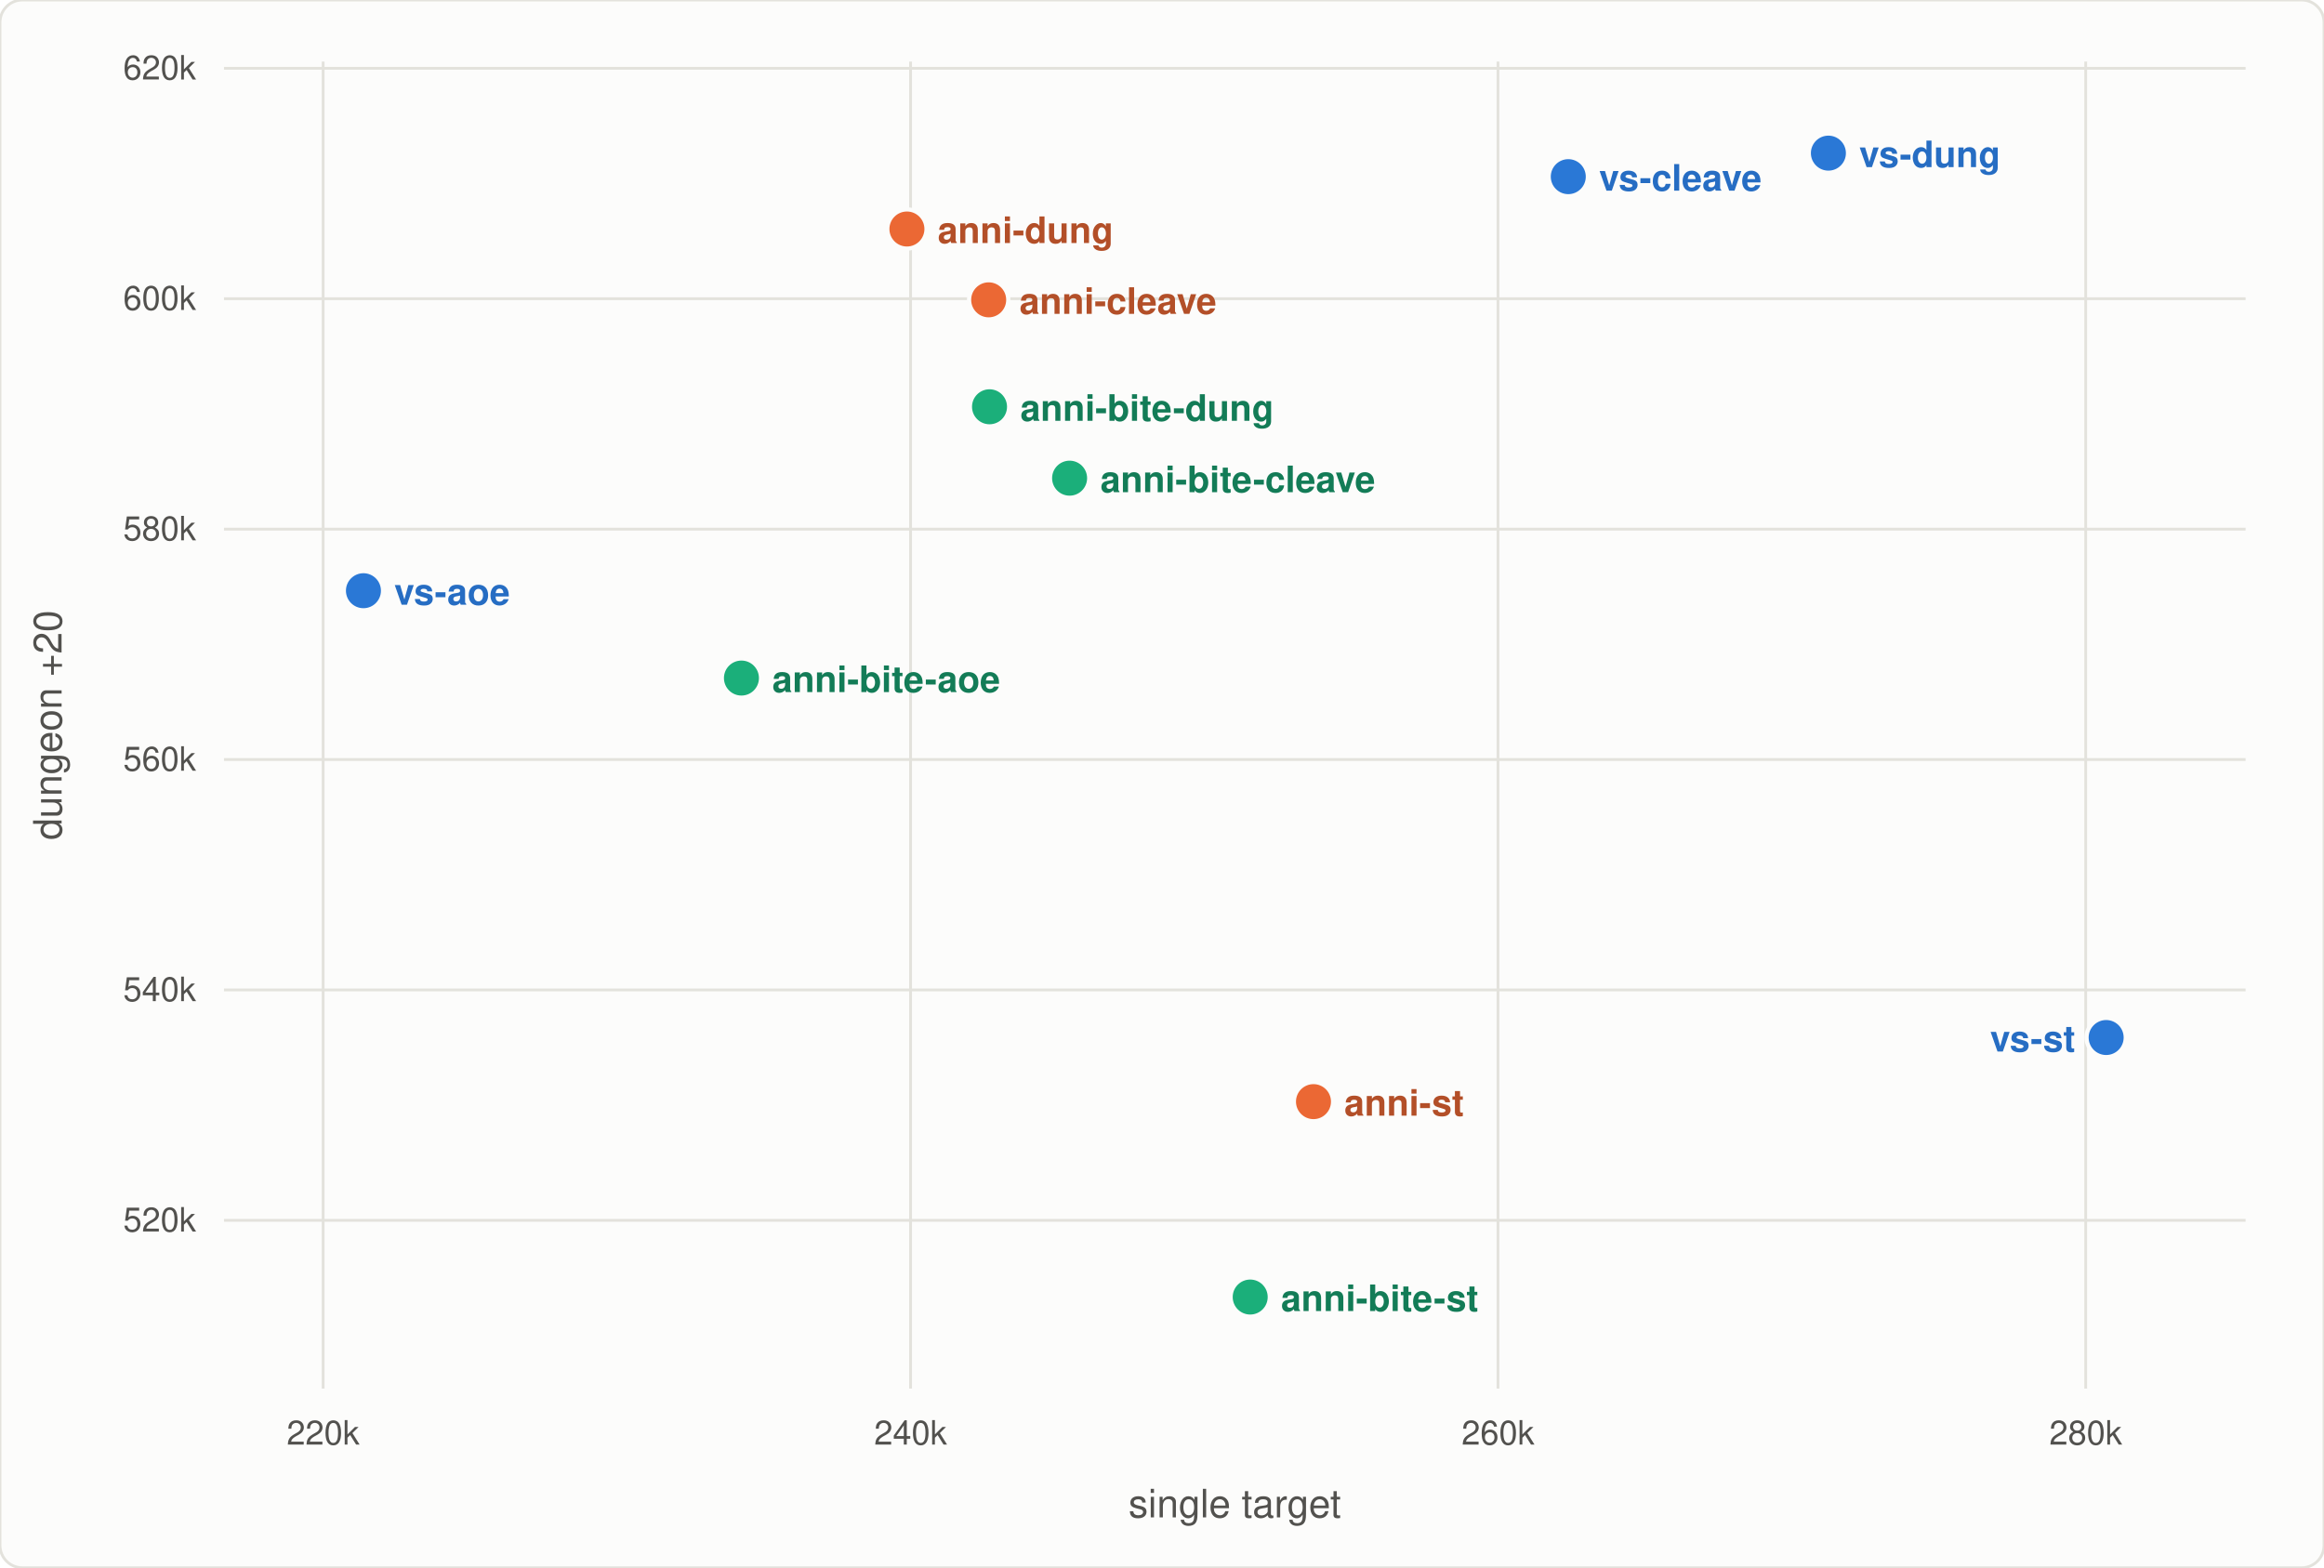
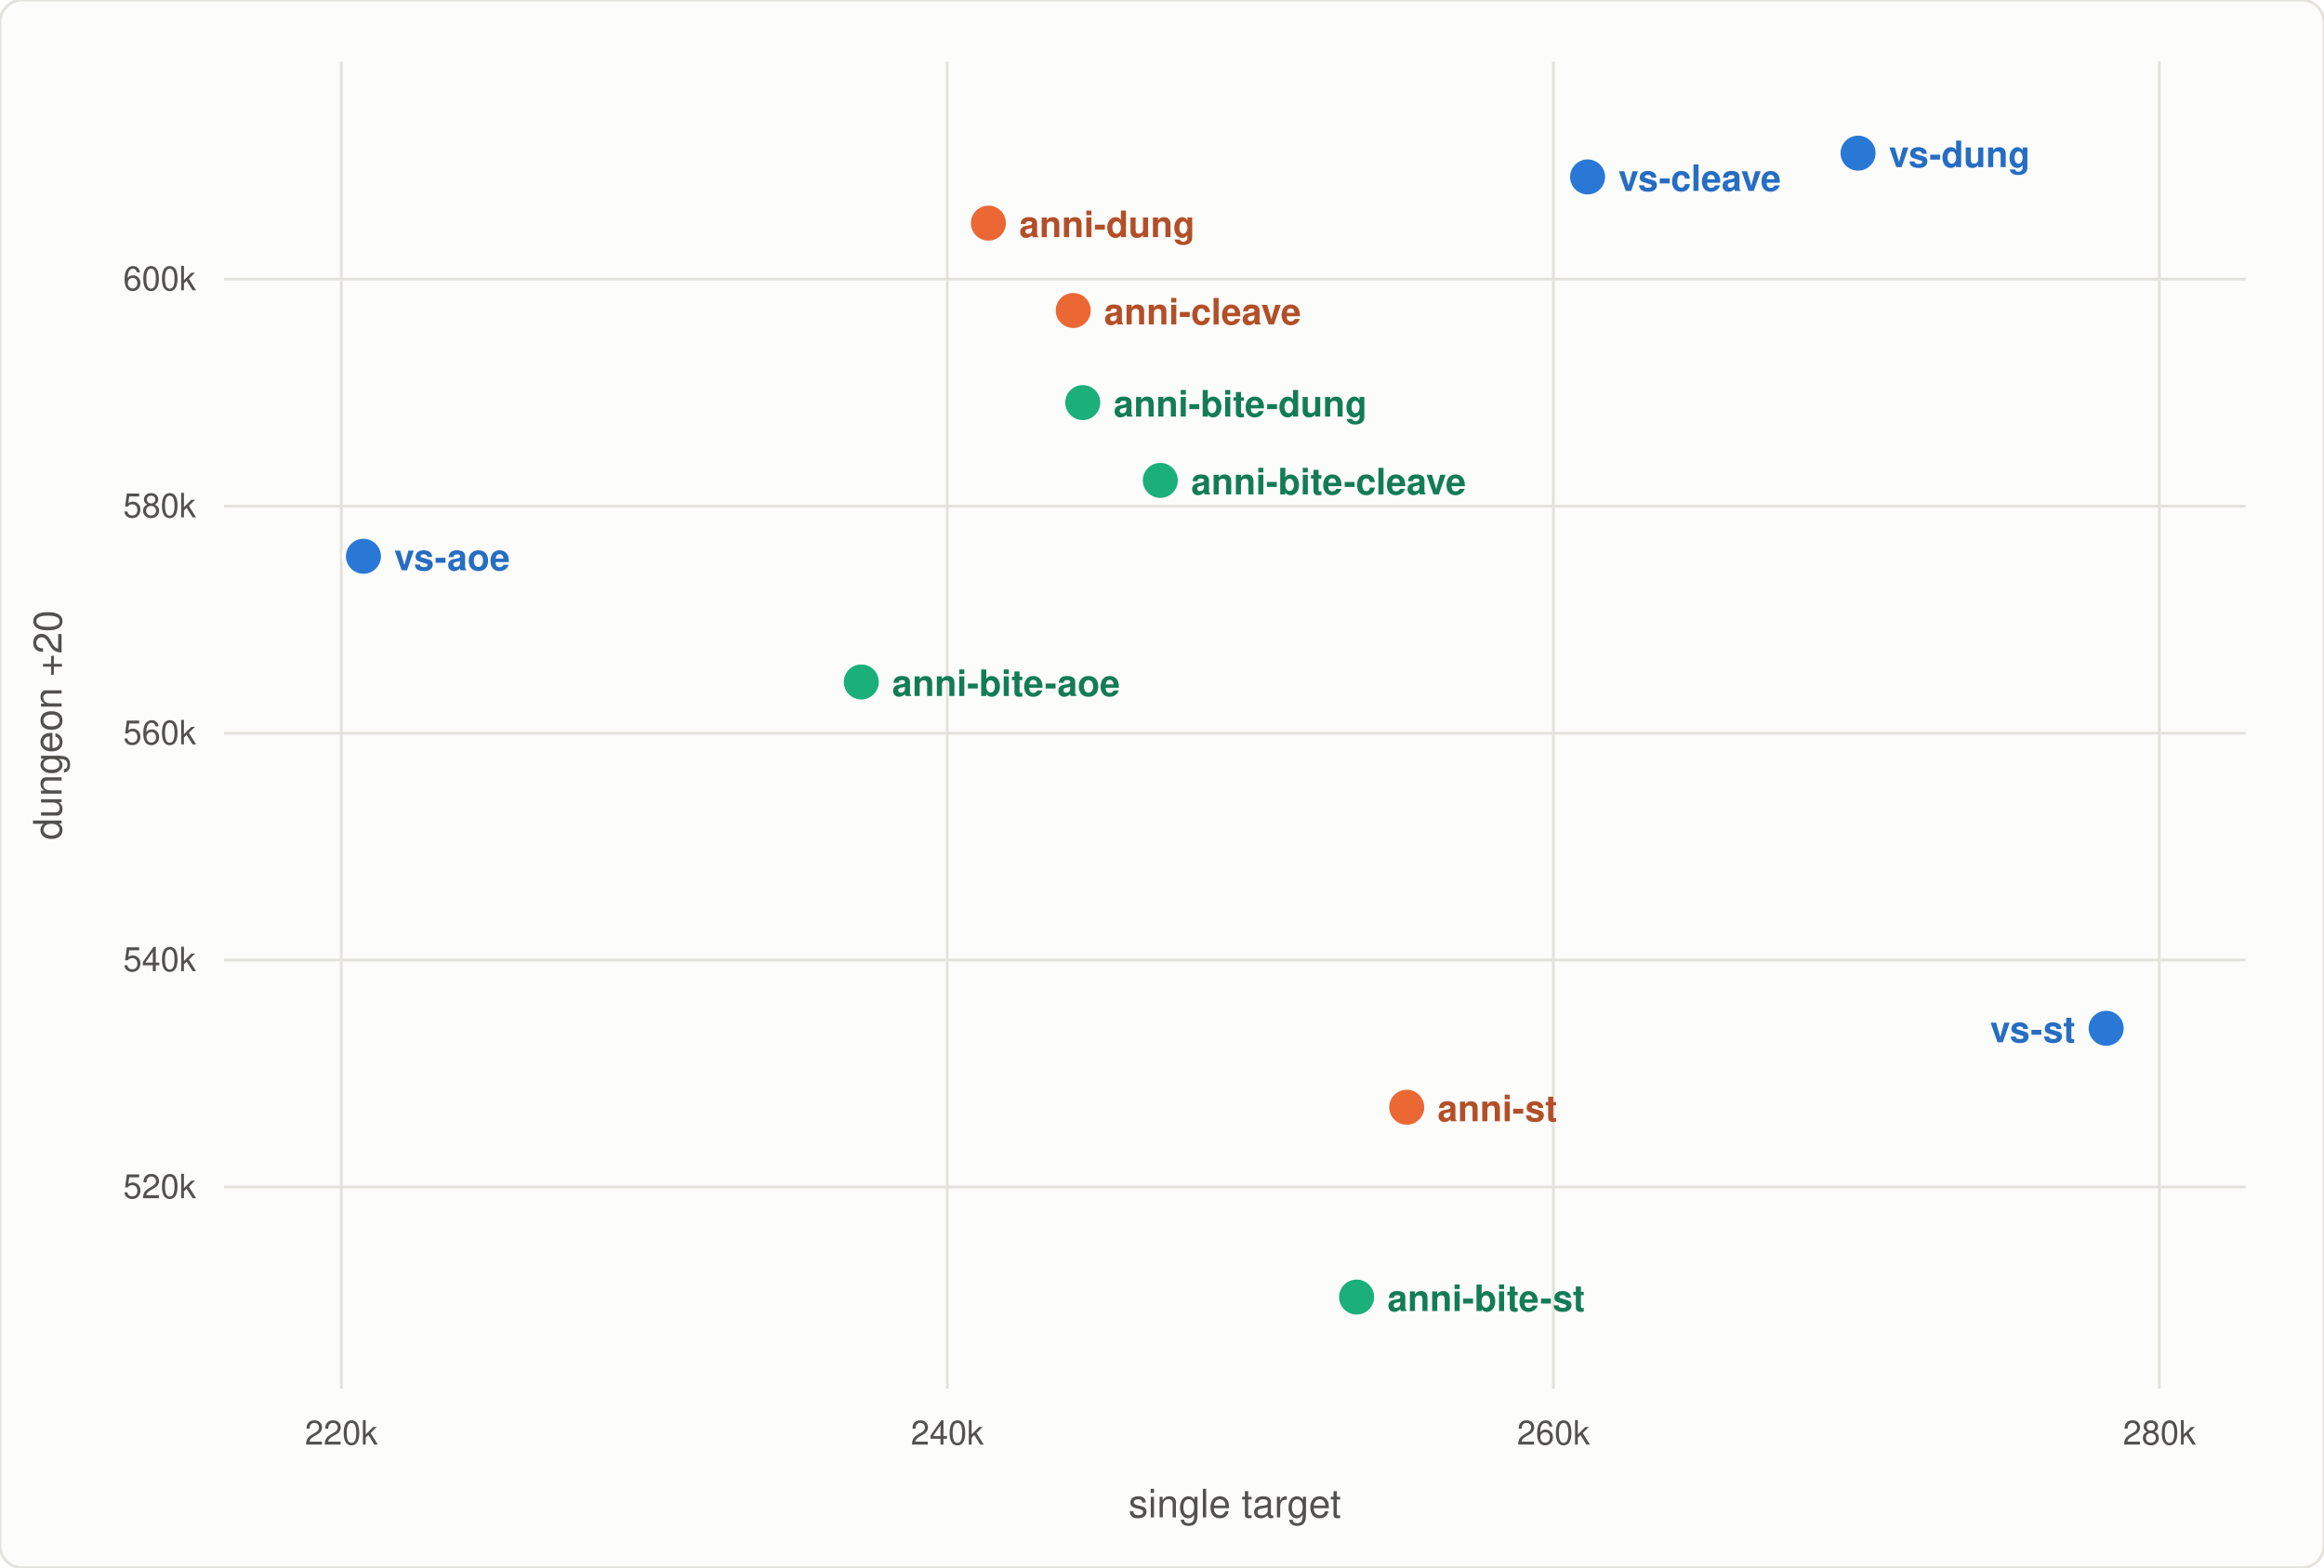
<svg xmlns="http://www.w3.org/2000/svg" viewBox="0 0 830 560" width="830" height="560" font-family="system-ui, -apple-system, Segoe UI, Helvetica, Arial, sans-serif" role="img" aria-labelledby="title desc">
  <rect width="830" height="560" rx="8" fill="#fcfcfb" stroke="#e3e2dc" />
-   <line x1="115.4" x2="115.4" y1="22" y2="496" stroke="#e3e2dc" />
-   <text x="115.4" y="516.0" font-size="12" fill="#52514e" text-anchor="middle">220k</text>
-   <line x1="325.2" x2="325.2" y1="22" y2="496" stroke="#e3e2dc" />
-   <text x="325.2" y="516.0" font-size="12" fill="#52514e" text-anchor="middle">240k</text>
-   <line x1="535.0" x2="535.0" y1="22" y2="496" stroke="#e3e2dc" />
-   <text x="535.0" y="516.0" font-size="12" fill="#52514e" text-anchor="middle">260k</text>
-   <line x1="744.9" x2="744.9" y1="22" y2="496" stroke="#e3e2dc" />
-   <text x="744.9" y="516.0" font-size="12" fill="#52514e" text-anchor="middle">280k</text>
-   <line x1="80" x2="802" y1="435.9" y2="435.9" stroke="#e3e2dc" />
-   <text x="70.0" y="439.9" font-size="12" fill="#52514e" text-anchor="end">520k</text>
-   <line x1="80" x2="802" y1="353.6" y2="353.6" stroke="#e3e2dc" />
-   <text x="70.0" y="357.6" font-size="12" fill="#52514e" text-anchor="end">540k</text>
-   <line x1="80" x2="802" y1="271.3" y2="271.3" stroke="#e3e2dc" />
-   <text x="70.0" y="275.3" font-size="12" fill="#52514e" text-anchor="end">560k</text>
-   <line x1="80" x2="802" y1="189.0" y2="189.0" stroke="#e3e2dc" />
-   <text x="70.0" y="193.0" font-size="12" fill="#52514e" text-anchor="end">580k</text>
-   <line x1="80" x2="802" y1="106.7" y2="106.7" stroke="#e3e2dc" />
-   <text x="70.0" y="110.7" font-size="12" fill="#52514e" text-anchor="end">600k</text>
-   <line x1="80" x2="802" y1="24.4" y2="24.4" stroke="#e3e2dc" />
-   <text x="70.0" y="28.4" font-size="12" fill="#52514e" text-anchor="end">620k</text>
+   <line x1="121.9" x2="121.9" y1="22" y2="496" stroke="#e3e2dc" />
+   <text x="121.9" y="516.0" font-size="12" fill="#52514e" text-anchor="middle">220k</text>
+   <line x1="338.3" x2="338.3" y1="22" y2="496" stroke="#e3e2dc" />
+   <text x="338.3" y="516.0" font-size="12" fill="#52514e" text-anchor="middle">240k</text>
+   <line x1="554.8" x2="554.8" y1="22" y2="496" stroke="#e3e2dc" />
+   <text x="554.8" y="516.0" font-size="12" fill="#52514e" text-anchor="middle">260k</text>
+   <line x1="771.2" x2="771.2" y1="22" y2="496" stroke="#e3e2dc" />
+   <text x="771.2" y="516.0" font-size="12" fill="#52514e" text-anchor="middle">280k</text>
+   <line x1="80" x2="802" y1="424.0" y2="424.0" stroke="#e3e2dc" />
+   <text x="70.0" y="428.0" font-size="12" fill="#52514e" text-anchor="end">520k</text>
+   <line x1="80" x2="802" y1="342.9" y2="342.9" stroke="#e3e2dc" />
+   <text x="70.0" y="346.9" font-size="12" fill="#52514e" text-anchor="end">540k</text>
+   <line x1="80" x2="802" y1="261.9" y2="261.9" stroke="#e3e2dc" />
+   <text x="70.0" y="265.9" font-size="12" fill="#52514e" text-anchor="end">560k</text>
+   <line x1="80" x2="802" y1="180.8" y2="180.8" stroke="#e3e2dc" />
+   <text x="70.0" y="184.8" font-size="12" fill="#52514e" text-anchor="end">580k</text>
+   <line x1="80" x2="802" y1="99.7" y2="99.7" stroke="#e3e2dc" />
+   <text x="70.0" y="103.7" font-size="12" fill="#52514e" text-anchor="end">600k</text>
  <text x="441.0" y="542.0" font-size="14" fill="#52514e" text-anchor="middle">single target</text>
  <text x="22.0" y="259.0" font-size="14" fill="#52514e" text-anchor="middle" transform="rotate(-90 22 259.0)">dungeon +20</text>
  <g class="build">
-     <circle cx="752.2" cy="370.6" r="7" fill="#2a78d6" stroke="#fcfcfb" stroke-width="1.5" />
-     <text x="741.2" y="375.6" font-size="13" fill="#266dc3" text-anchor="end" font-weight="600">vs-st</text>
+     <circle cx="752.2" cy="367.3" r="7" fill="#2a78d6" stroke="#fcfcfb" stroke-width="1.5" />
+     <text x="741.2" y="372.3" font-size="13" fill="#266dc3" text-anchor="end" font-weight="600">vs-st</text>
  </g>
  <g class="build">
-     <circle cx="560.1" cy="63.1" r="7" fill="#2a78d6" stroke="#fcfcfb" stroke-width="1.5" />
-     <text x="571.1" y="68.1" font-size="13" fill="#266dc3" text-anchor="start" font-weight="600">vs-cleave</text>
+     <circle cx="567.0" cy="63.2" r="7" fill="#2a78d6" stroke="#fcfcfb" stroke-width="1.5" />
+     <text x="578.0" y="68.2" font-size="13" fill="#266dc3" text-anchor="start" font-weight="600">vs-cleave</text>
  </g>
  <g class="build">
-     <circle cx="129.8" cy="211.0" r="7" fill="#2a78d6" stroke="#fcfcfb" stroke-width="1.5" />
-     <text x="140.8" y="216.0" font-size="13" fill="#266dc3" text-anchor="start" font-weight="600">vs-aoe</text>
+     <circle cx="129.8" cy="198.7" r="7" fill="#2a78d6" stroke="#fcfcfb" stroke-width="1.5" />
+     <text x="140.8" y="203.7" font-size="13" fill="#266dc3" text-anchor="start" font-weight="600">vs-aoe</text>
  </g>
  <g class="build">
-     <circle cx="653.0" cy="54.7" r="7" fill="#2a78d6" stroke="#fcfcfb" stroke-width="1.5" />
-     <text x="664.0" y="59.7" font-size="13" fill="#266dc3" text-anchor="start" font-weight="600">vs-dung</text>
+     <circle cx="663.6" cy="54.7" r="7" fill="#2a78d6" stroke="#fcfcfb" stroke-width="1.5" />
+     <text x="674.6" y="59.7" font-size="13" fill="#266dc3" text-anchor="start" font-weight="600">vs-dung</text>
  </g>
  <g class="build">
-     <circle cx="469.1" cy="393.5" r="7" fill="#eb6834" stroke="#fcfcfb" stroke-width="1.5" />
-     <text x="480.1" y="398.5" font-size="13" fill="#b34f28" text-anchor="start" font-weight="600">anni-st</text>
+     <circle cx="502.4" cy="395.5" r="7" fill="#eb6834" stroke="#fcfcfb" stroke-width="1.5" />
+     <text x="513.4" y="400.5" font-size="13" fill="#b34f28" text-anchor="start" font-weight="600">anni-st</text>
  </g>
  <g class="build">
-     <circle cx="353.1" cy="107.1" r="7" fill="#eb6834" stroke="#fcfcfb" stroke-width="1.5" />
-     <text x="364.1" y="112.1" font-size="13" fill="#b34f28" text-anchor="start" font-weight="600">anni-cleave</text>
+     <circle cx="383.3" cy="110.9" r="7" fill="#eb6834" stroke="#fcfcfb" stroke-width="1.5" />
+     <text x="394.3" y="115.9" font-size="13" fill="#b34f28" text-anchor="start" font-weight="600">anni-cleave</text>
  </g>
  <g class="build">
-     <circle cx="323.9" cy="81.8" r="7" fill="#eb6834" stroke="#fcfcfb" stroke-width="1.5" />
-     <text x="334.9" y="86.8" font-size="13" fill="#b34f28" text-anchor="start" font-weight="600">anni-dung</text>
+     <circle cx="353.0" cy="79.7" r="7" fill="#eb6834" stroke="#fcfcfb" stroke-width="1.5" />
+     <text x="364.0" y="84.7" font-size="13" fill="#b34f28" text-anchor="start" font-weight="600">anni-dung</text>
  </g>
  <g class="build">
-     <circle cx="446.5" cy="463.3" r="7" fill="#1baf7a" stroke="#fcfcfb" stroke-width="1.5" />
-     <text x="457.5" y="468.3" font-size="13" fill="#137c57" text-anchor="start" font-weight="600">anni-bite-st</text>
+     <circle cx="484.5" cy="463.3" r="7" fill="#1baf7a" stroke="#fcfcfb" stroke-width="1.5" />
+     <text x="495.5" y="468.3" font-size="13" fill="#137c57" text-anchor="start" font-weight="600">anni-bite-st</text>
  </g>
  <g class="build">
-     <circle cx="382.0" cy="170.8" r="7" fill="#1baf7a" stroke="#fcfcfb" stroke-width="1.5" />
-     <text x="393.0" y="175.8" font-size="13" fill="#137c57" text-anchor="start" font-weight="600">anni-bite-cleave</text>
+     <circle cx="414.4" cy="171.6" r="7" fill="#1baf7a" stroke="#fcfcfb" stroke-width="1.5" />
+     <text x="425.4" y="176.6" font-size="13" fill="#137c57" text-anchor="start" font-weight="600">anni-bite-cleave</text>
  </g>
  <g class="build">
-     <circle cx="264.8" cy="242.2" r="7" fill="#1baf7a" stroke="#fcfcfb" stroke-width="1.5" />
-     <text x="275.8" y="247.2" font-size="13" fill="#137c57" text-anchor="start" font-weight="600">anni-bite-aoe</text>
+     <circle cx="307.6" cy="243.6" r="7" fill="#1baf7a" stroke="#fcfcfb" stroke-width="1.5" />
+     <text x="318.6" y="248.6" font-size="13" fill="#137c57" text-anchor="start" font-weight="600">anni-bite-aoe</text>
  </g>
  <g class="build">
-     <circle cx="353.4" cy="145.3" r="7" fill="#1baf7a" stroke="#fcfcfb" stroke-width="1.5" />
-     <text x="364.4" y="150.3" font-size="13" fill="#137c57" text-anchor="start" font-weight="600">anni-bite-dung</text>
+     <circle cx="386.7" cy="143.8" r="7" fill="#1baf7a" stroke="#fcfcfb" stroke-width="1.5" />
+     <text x="397.7" y="148.8" font-size="13" fill="#137c57" text-anchor="start" font-weight="600">anni-bite-dung</text>
  </g>
</svg>
